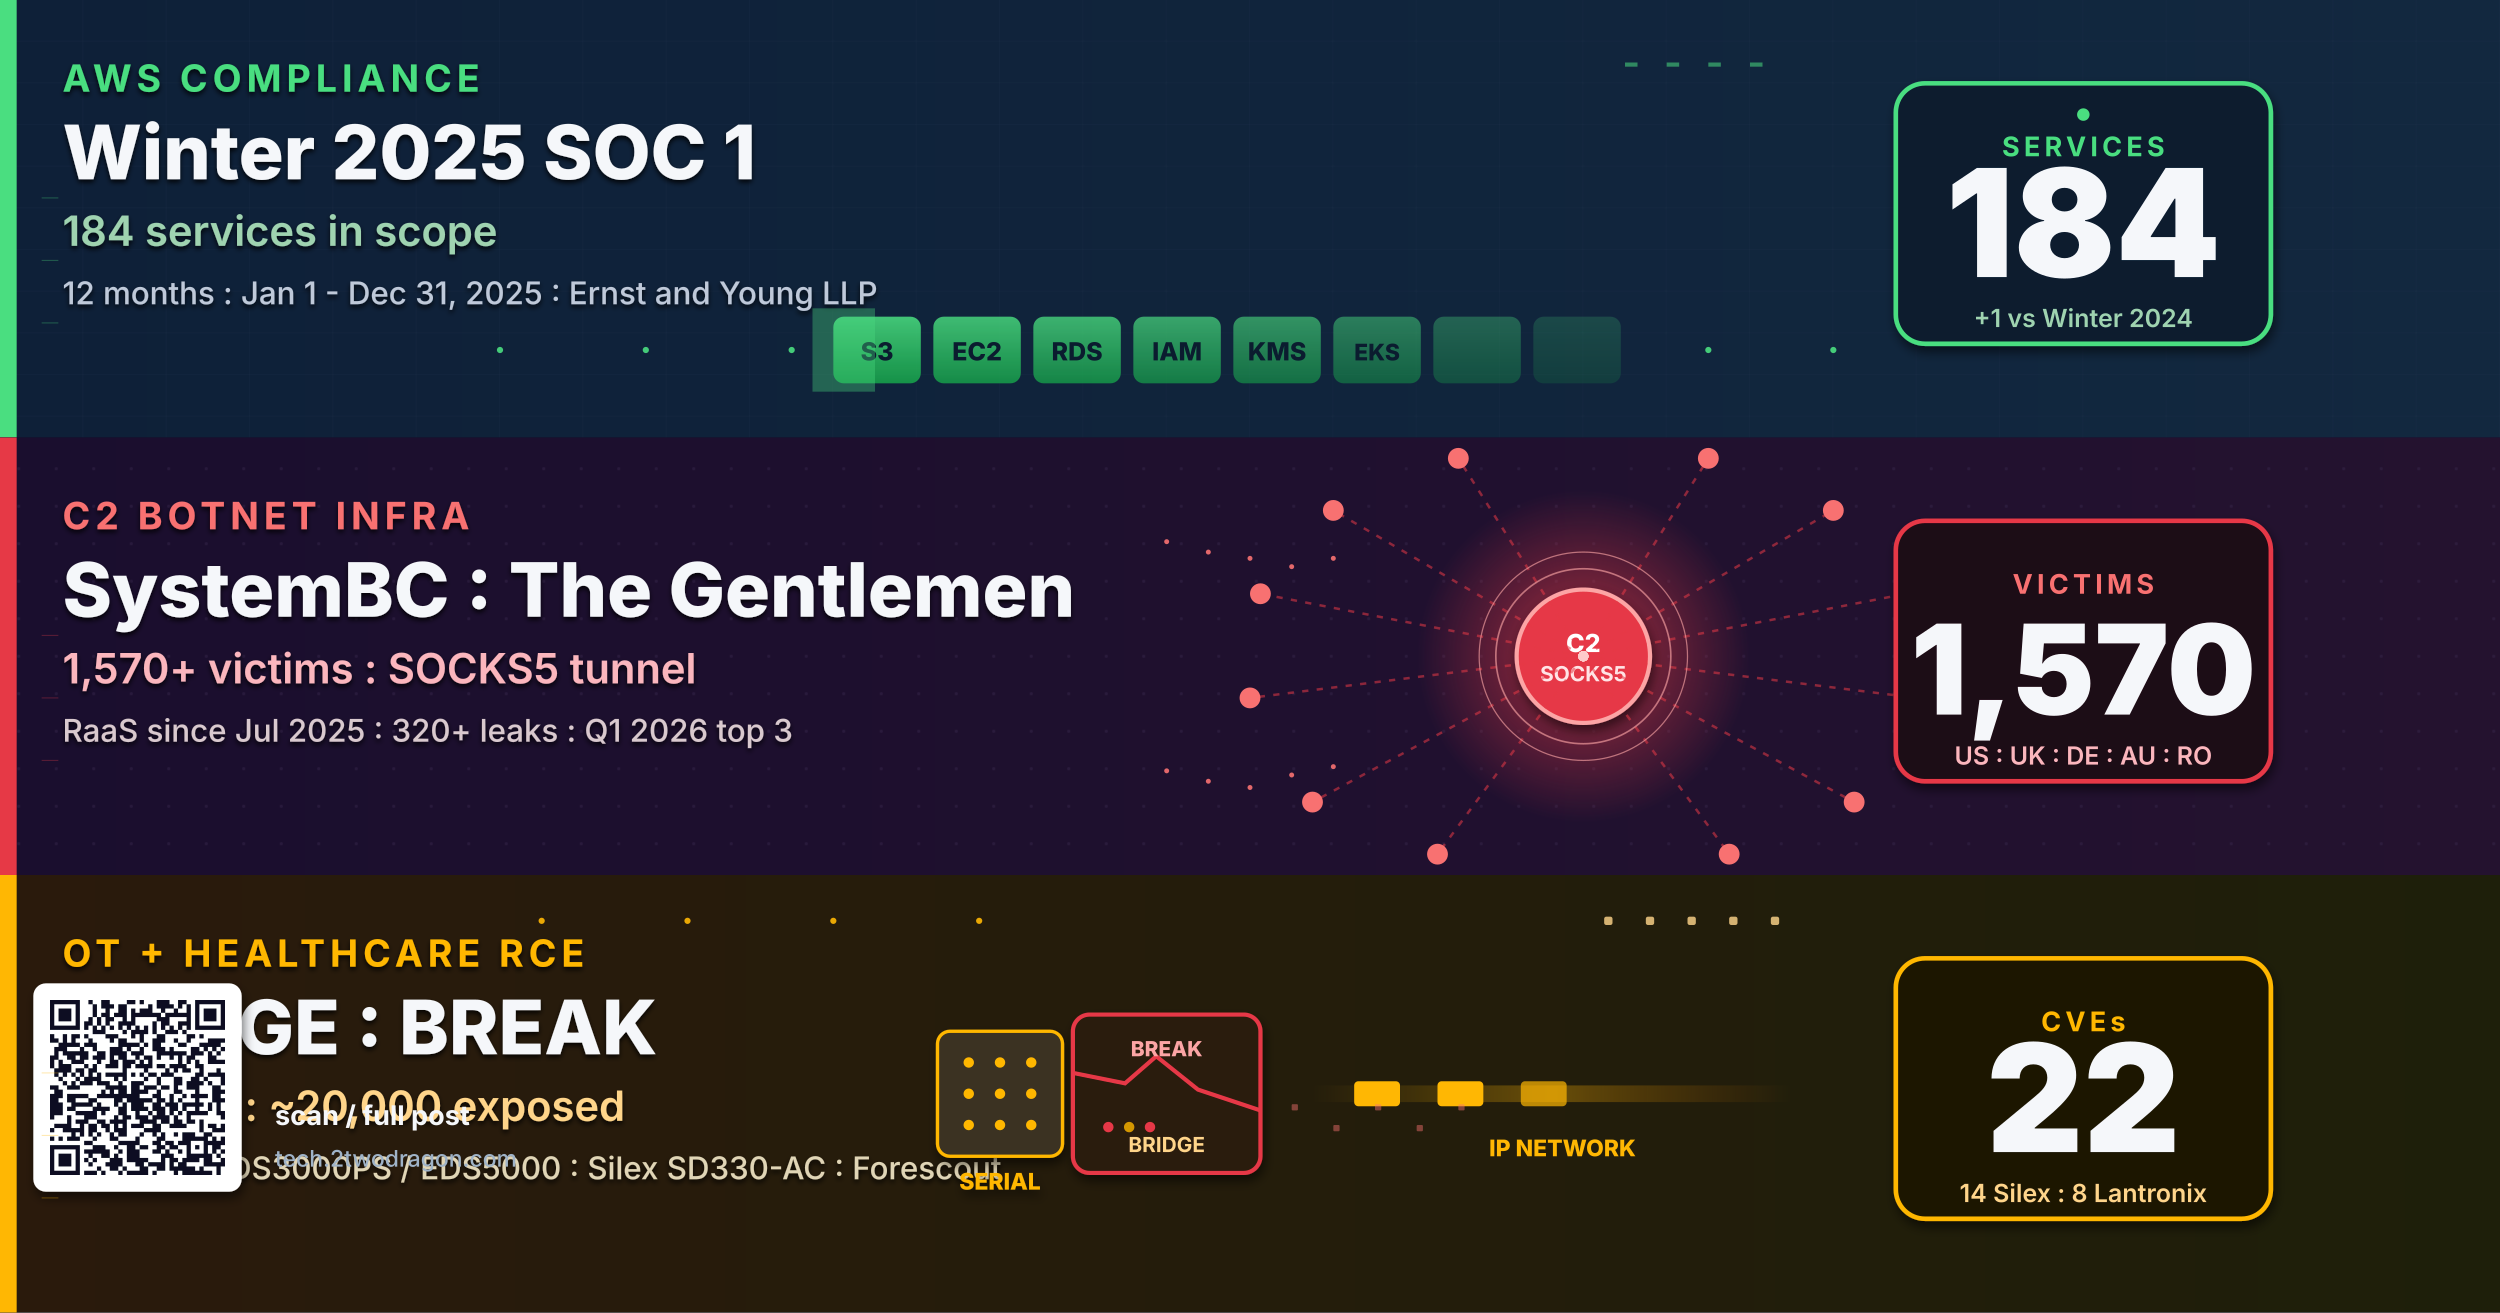
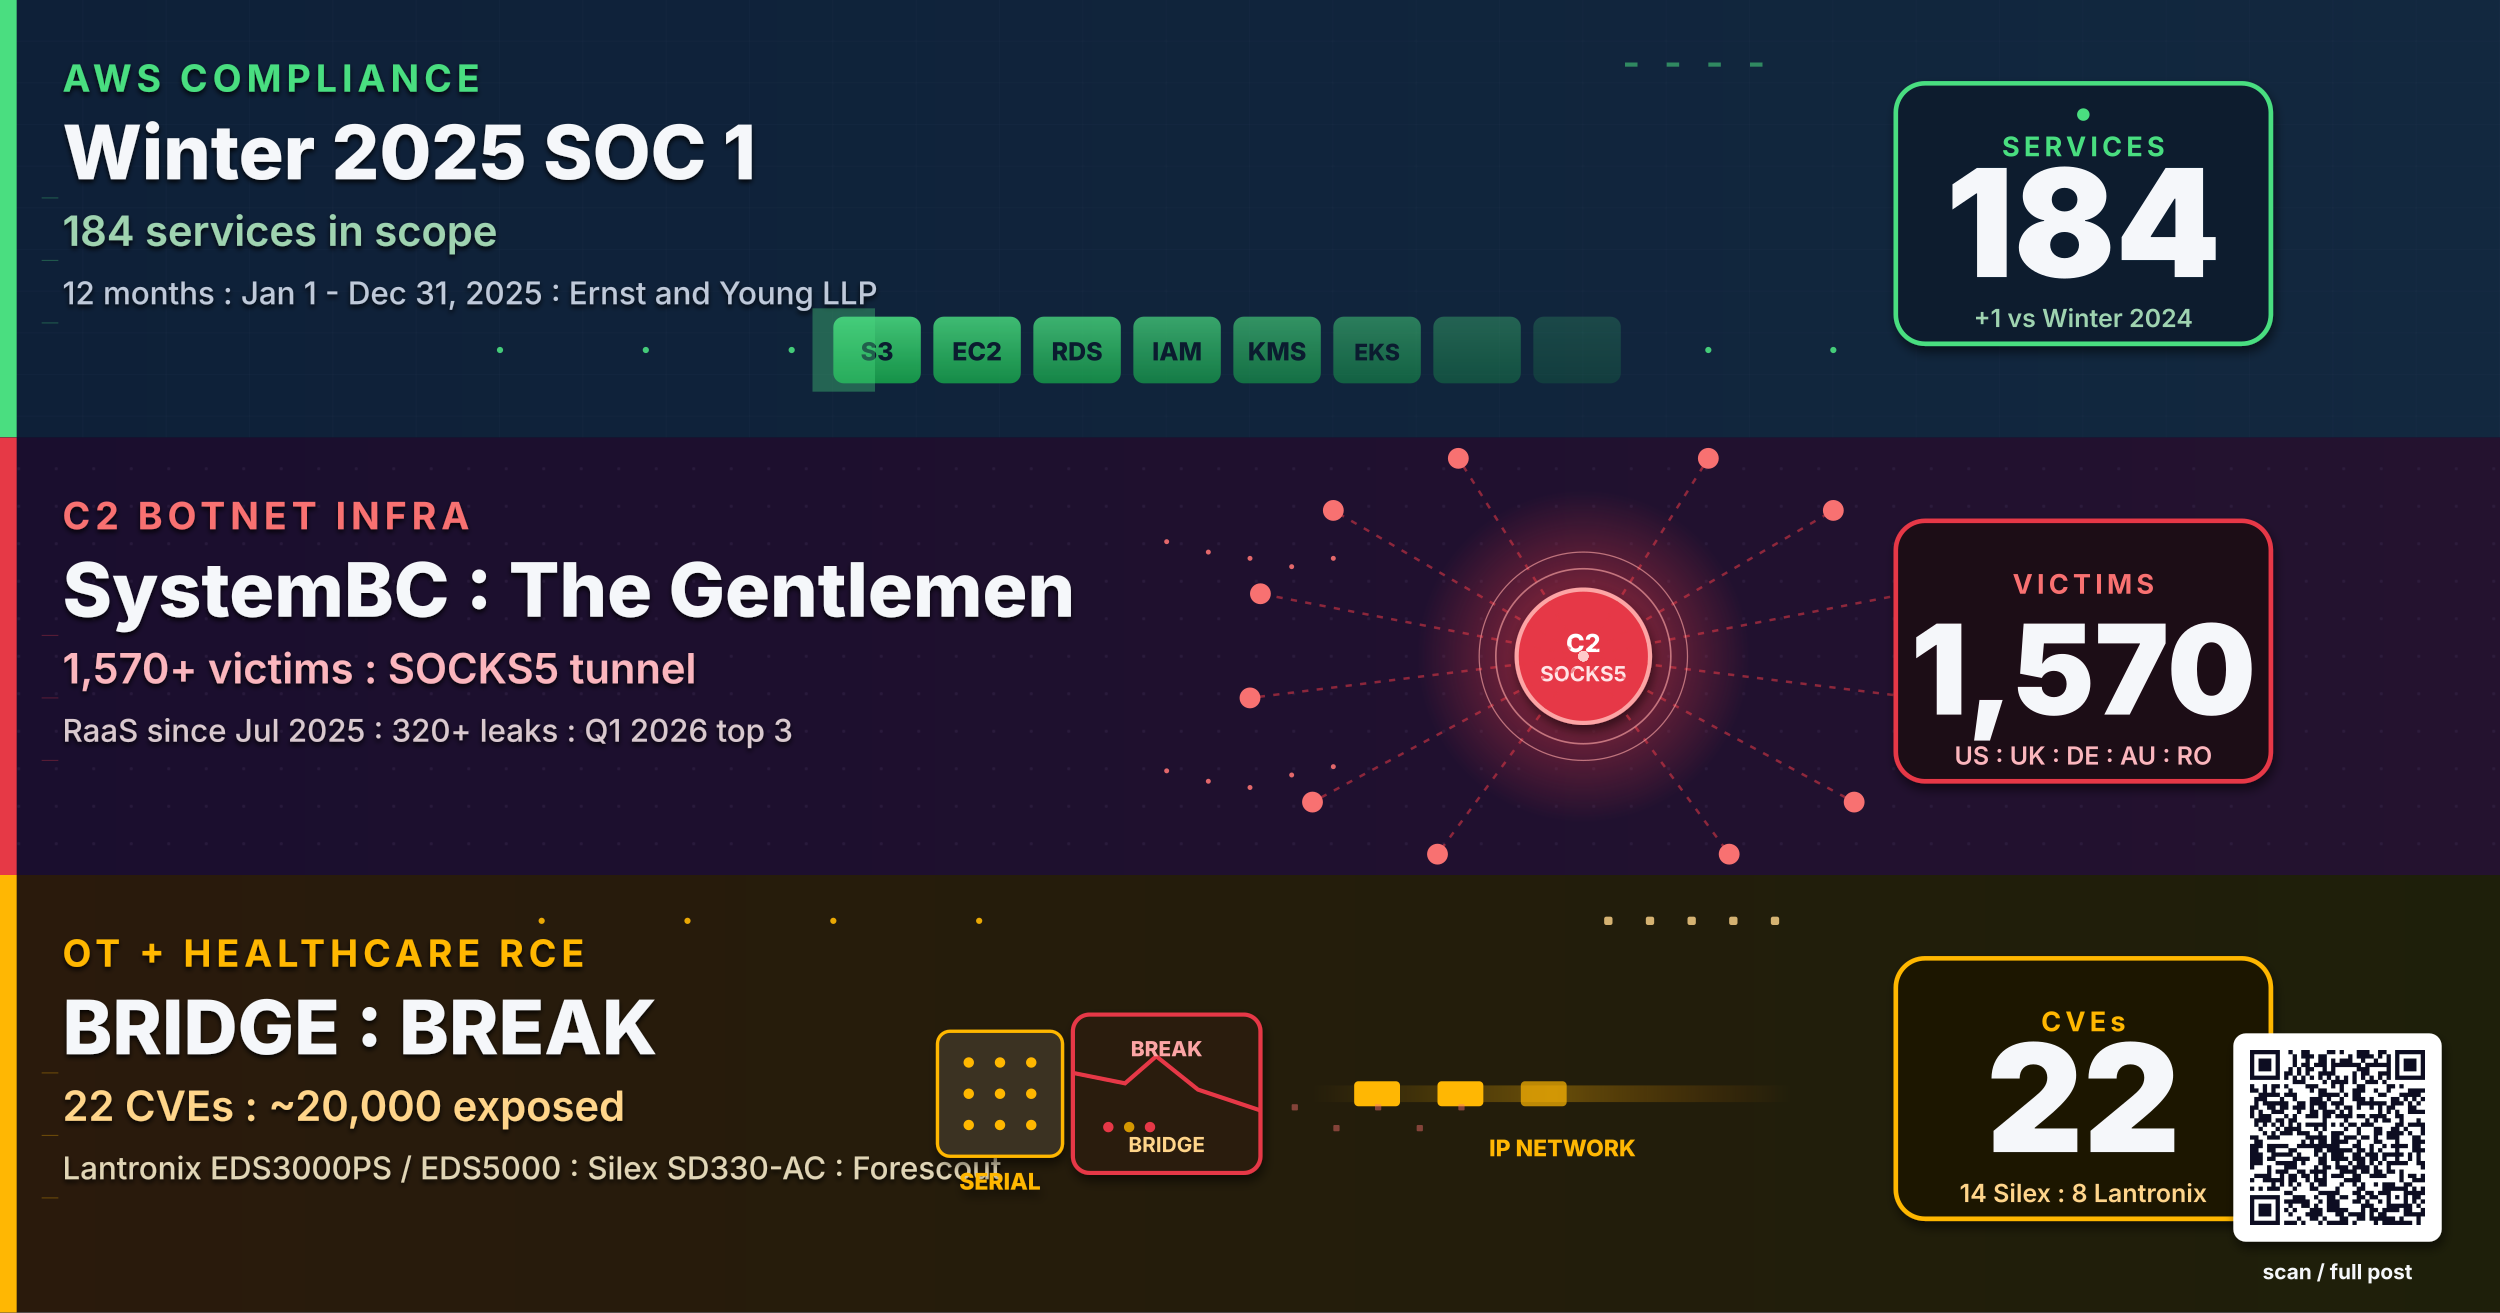
<svg xmlns="http://www.w3.org/2000/svg" viewBox="0 0 1200 630" width="1200" height="630" role="img" aria-label="Research-based weekly digest cover: AWS SOC 1 compliance ledger, SystemBC C2 botnet tunnel, BRIDGE BREAK serial to IP converter flaws">
  <defs>
    <linearGradient id="bgSpread" x1="0%" y1="0%" x2="100%" y2="100%">
      <stop offset="0%" stop-color="#0A1226" />
      <stop offset="50%" stop-color="#0C1430" />
      <stop offset="100%" stop-color="#131038" />
    </linearGradient>
    <linearGradient id="bandA" x1="0%" y1="0%" x2="100%" y2="0%">
      <stop offset="0%" stop-color="#0E2038" />
      <stop offset="100%" stop-color="#12283F" />
    </linearGradient>
    <linearGradient id="bandB" x1="0%" y1="0%" x2="100%" y2="0%">
      <stop offset="0%" stop-color="#1A0E2E" />
      <stop offset="100%" stop-color="#24122F" />
    </linearGradient>
    <linearGradient id="bandC" x1="0%" y1="0%" x2="100%" y2="0%">
      <stop offset="0%" stop-color="#2A1A0C" />
      <stop offset="100%" stop-color="#1E1F0A" />
    </linearGradient>
    <linearGradient id="badgeCert" x1="0%" y1="0%" x2="0%" y2="100%">
      <stop offset="0%" stop-color="#4ADE80" />
      <stop offset="100%" stop-color="#16A34A" />
    </linearGradient>
    <linearGradient id="ipStream" x1="0%" y1="0%" x2="100%" y2="0%">
      <stop offset="0%" stop-color="#FFB703" stop-opacity="0" />
      <stop offset="50%" stop-color="#FFB703" stop-opacity="0.9" />
      <stop offset="100%" stop-color="#FB8500" stop-opacity="0" />
    </linearGradient>
    <radialGradient id="c2Glow" cx="50%" cy="50%" r="50%">
      <stop offset="0%" stop-color="#E63946" stop-opacity="0.7" />
      <stop offset="100%" stop-color="#E63946" stop-opacity="0" />
    </radialGradient>
    <filter id="softShadow" x="-10%" y="-10%" width="130%" height="130%">
      <feGaussianBlur in="SourceAlpha" stdDeviation="2.5" />
      <feOffset dx="1" dy="3" />
      <feComponentTransfer>
        <feFuncA type="linear" slope="0.55" />
      </feComponentTransfer>
      <feMerge>
        <feMergeNode />
        <feMergeNode in="SourceGraphic" />
      </feMerge>
    </filter>
    <filter id="textShadow" x="-5%" y="-5%" width="110%" height="110%">
      <feGaussianBlur in="SourceAlpha" stdDeviation="1.2" />
      <feOffset dx="0" dy="1.5" />
      <feComponentTransfer>
        <feFuncA type="linear" slope="0.85" />
      </feComponentTransfer>
      <feMerge>
        <feMergeNode />
        <feMergeNode in="SourceGraphic" />
      </feMerge>
    </filter>
    <pattern id="ledgerGrid" x="0" y="0" width="40" height="20" patternUnits="userSpaceOnUse">
      <path d="M0 20 L40 20" stroke="#2A3A56" stroke-width="0.4" opacity="0.5" />
      <path d="M40 0 L40 20" stroke="#2A3A56" stroke-width="0.4" opacity="0.5" />
    </pattern>
    <pattern id="circuitDot" x="0" y="0" width="18" height="18" patternUnits="userSpaceOnUse">
      <circle cx="9" cy="9" r="0.8" fill="#3A2A4E" opacity="0.55" />
    </pattern>
  </defs>
  <rect width="1200" height="630" fill="url(#bgSpread)" />
  <g>
    <rect x="0" y="0" width="1200" height="210" fill="url(#bandA)" />
    <rect x="0" y="0" width="1200" height="210" fill="url(#ledgerGrid)" opacity="0.6" />
    <rect x="0" y="0" width="8" height="210" fill="#4ADE80" />
    <g filter="url(#textShadow)">
      <text x="30" y="44" font-family="Inter, Helvetica, Arial, sans-serif" font-size="18" font-weight="700" letter-spacing="2.4" fill="#4ADE80">AWS COMPLIANCE</text>
      <text x="30" y="86" font-family="Inter, Helvetica, Arial, sans-serif" font-size="36" font-weight="800" fill="#F5F7FA">Winter 2025 SOC 1</text>
      <text x="30" y="118" font-family="Inter, Helvetica, Arial, sans-serif" font-size="20" font-weight="600" fill="#9FD3B0">184 services in scope</text>
      <text x="30" y="146" font-family="Inter, Helvetica, Arial, sans-serif" font-size="15" font-weight="500" fill="#BFC9D9">12 months : Jan 1 - Dec 31, 2025 : Ernst and Young LLP</text>
    </g>
    <g transform="translate(990,105)" filter="url(#softShadow)">
      <rect x="-80" y="-65" width="180" height="125" rx="14" fill="#0A1B2E" stroke="#4ADE80" stroke-width="2.2" />
      <text x="10" y="-30" text-anchor="middle" font-family="Inter, Helvetica, Arial, sans-serif" font-size="13" font-weight="700" letter-spacing="2" fill="#4ADE80">SERVICES</text>
      <text x="10" y="28" text-anchor="middle" font-family="Inter, Helvetica, Arial, sans-serif" font-size="72" font-weight="900" fill="#F5F7FA">184</text>
      <text x="10" y="52" text-anchor="middle" font-family="Inter, Helvetica, Arial, sans-serif" font-size="12" font-weight="600" fill="#9FD3B0">+1 vs Winter 2024</text>
    </g>
    <g transform="translate(400,152)">
      <g opacity="0.95">
        <rect x="0" y="0" width="42" height="32" rx="5" fill="url(#badgeCert)" opacity="0.9" />
        <rect x="48" y="0" width="42" height="32" rx="5" fill="url(#badgeCert)" opacity="0.85" />
        <rect x="96" y="0" width="42" height="32" rx="5" fill="url(#badgeCert)" opacity="0.8" />
        <rect x="144" y="0" width="42" height="32" rx="5" fill="url(#badgeCert)" opacity="0.72" />
        <rect x="192" y="0" width="42" height="32" rx="5" fill="url(#badgeCert)" opacity="0.62" />
        <rect x="240" y="0" width="42" height="32" rx="5" fill="url(#badgeCert)" opacity="0.5" />
        <rect x="288" y="0" width="42" height="32" rx="5" fill="url(#badgeCert)" opacity="0.35" />
        <rect x="336" y="0" width="42" height="32" rx="5" fill="url(#badgeCert)" opacity="0.2" />
        <text x="21" y="21" text-anchor="middle" font-family="Inter, monospace" font-size="12" font-weight="800" fill="#0A1B2E">S3</text>
        <text x="69" y="21" text-anchor="middle" font-family="Inter, monospace" font-size="12" font-weight="800" fill="#0A1B2E">EC2</text>
        <text x="117" y="21" text-anchor="middle" font-family="Inter, monospace" font-size="12" font-weight="800" fill="#0A1B2E">RDS</text>
        <text x="165" y="21" text-anchor="middle" font-family="Inter, monospace" font-size="12" font-weight="800" fill="#0A1B2E">IAM</text>
        <text x="213" y="21" text-anchor="middle" font-family="Inter, monospace" font-size="12" font-weight="800" fill="#0A1B2E">KMS</text>
        <text x="261" y="21" text-anchor="middle" font-family="Inter, monospace" font-size="11" font-weight="800" fill="#0A1B2E">EKS</text>
      </g>
      <rect x="-10" y="-4" width="30" height="40" fill="#4ADE80" opacity="0.35">
        <animate attributeName="x" values="-10;400;-10" dur="6s" repeatCount="indefinite" />
      </rect>
    </g>
    <g transform="translate(990,105)">
      <circle cx="10" cy="-50" r="3" fill="#4ADE80">
        <animate attributeName="opacity" values="0.2;1;0.2" dur="1.8s" repeatCount="indefinite" />
      </circle>
    </g>
  </g>
  <g>
    <rect x="0" y="210" width="1200" height="210" fill="url(#bandB)" />
    <rect x="0" y="210" width="1200" height="210" fill="url(#circuitDot)" opacity="0.7" />
    <rect x="0" y="210" width="8" height="210" fill="#E63946" />
    <g filter="url(#textShadow)">
      <text x="30" y="254" font-family="Inter, Helvetica, Arial, sans-serif" font-size="18" font-weight="700" letter-spacing="2.4" fill="#F87171">C2 BOTNET INFRA</text>
      <text x="30" y="296" font-family="Inter, Helvetica, Arial, sans-serif" font-size="36" font-weight="800" fill="#F5F7FA">SystemBC : The Gentlemen</text>
      <text x="30" y="328" font-family="Inter, Helvetica, Arial, sans-serif" font-size="20" font-weight="600" fill="#FBB6BD">1,570+ victims : SOCKS5 tunnel</text>
      <text x="30" y="356" font-family="Inter, Helvetica, Arial, sans-serif" font-size="15" font-weight="500" fill="#D9C9CE">RaaS since Jul 2025 : 320+ leaks : Q1 2026 top 3</text>
    </g>
    <g transform="translate(760,315)">
      <circle cx="0" cy="0" r="80" fill="url(#c2Glow)">
        <animate attributeName="r" values="60;90;60" dur="3.2s" repeatCount="indefinite" />
        <animate attributeName="opacity" values="0.5;1;0.5" dur="3.2s" repeatCount="indefinite" />
      </circle>
      <circle cx="0" cy="0" r="32" fill="#E63946" stroke="#FCA5A5" stroke-width="2" filter="url(#softShadow)" />
      <text x="0" y="-2" text-anchor="middle" font-family="Inter, monospace" font-size="12" font-weight="800" fill="#FFF">C2</text>
      <text x="0" y="12" text-anchor="middle" font-family="Inter, monospace" font-size="10" font-weight="700" fill="#FFE4E6">SOCKS5</text>
      <g stroke="#E63946" stroke-width="1.2" stroke-opacity="0.55" stroke-dasharray="3 4" fill="none">
        <line x1="0" y1="0" x2="120" y2="-70" />
        <line x1="0" y1="0" x2="155" y2="-30" />
        <line x1="0" y1="0" x2="160" y2="20" />
        <line x1="0" y1="0" x2="130" y2="70" />
        <line x1="0" y1="0" x2="70" y2="95" />
        <line x1="0" y1="0" x2="-70" y2="95" />
        <line x1="0" y1="0" x2="-130" y2="70" />
        <line x1="0" y1="0" x2="-160" y2="20" />
        <line x1="0" y1="0" x2="-155" y2="-30" />
        <line x1="0" y1="0" x2="-120" y2="-70" />
        <line x1="0" y1="0" x2="-60" y2="-95" />
        <line x1="0" y1="0" x2="60" y2="-95" />
      </g>
      <g>
        <circle cx="120" cy="-70" r="5" fill="#F87171">
          <animate attributeName="opacity" values="0.3;1;0.3" dur="2.1s" repeatCount="indefinite" />
        </circle>
        <circle cx="155" cy="-30" r="5" fill="#F87171">
          <animate attributeName="opacity" values="0.3;1;0.3" dur="1.9s" repeatCount="indefinite" />
        </circle>
        <circle cx="160" cy="20" r="5" fill="#F87171">
          <animate attributeName="opacity" values="0.3;1;0.3" dur="2.4s" repeatCount="indefinite" />
        </circle>
        <circle cx="130" cy="70" r="5" fill="#F87171">
          <animate attributeName="opacity" values="0.3;1;0.3" dur="2.2s" repeatCount="indefinite" />
        </circle>
        <circle cx="70" cy="95" r="5" fill="#F87171">
          <animate attributeName="opacity" values="0.3;1;0.3" dur="2.0s" repeatCount="indefinite" />
        </circle>
        <circle cx="-70" cy="95" r="5" fill="#F87171">
          <animate attributeName="opacity" values="0.3;1;0.3" dur="2.3s" repeatCount="indefinite" />
        </circle>
        <circle cx="-130" cy="70" r="5" fill="#F87171">
          <animate attributeName="opacity" values="0.3;1;0.3" dur="2.5s" repeatCount="indefinite" />
        </circle>
        <circle cx="-160" cy="20" r="5" fill="#F87171">
          <animate attributeName="opacity" values="0.3;1;0.3" dur="1.7s" repeatCount="indefinite" />
        </circle>
        <circle cx="-155" cy="-30" r="5" fill="#F87171">
          <animate attributeName="opacity" values="0.3;1;0.3" dur="2.6s" repeatCount="indefinite" />
        </circle>
        <circle cx="-120" cy="-70" r="5" fill="#F87171">
          <animate attributeName="opacity" values="0.3;1;0.3" dur="1.8s" repeatCount="indefinite" />
        </circle>
        <circle cx="-60" cy="-95" r="5" fill="#F87171">
          <animate attributeName="opacity" values="0.3;1;0.3" dur="2.1s" repeatCount="indefinite" />
        </circle>
        <circle cx="60" cy="-95" r="5" fill="#F87171">
          <animate attributeName="opacity" values="0.3;1;0.3" dur="2.7s" repeatCount="indefinite" />
        </circle>
      </g>
      <g fill="#FECACA">
        <circle r="2.4">
          <animateMotion path="M0 0 L120 -70" dur="1.8s" repeatCount="indefinite" />
        </circle>
        <circle r="2.4">
          <animateMotion path="M0 0 L155 -30" dur="2.0s" repeatCount="indefinite" />
        </circle>
        <circle r="2.4">
          <animateMotion path="M0 0 L160 20" dur="2.2s" repeatCount="indefinite" />
        </circle>
        <circle r="2.4">
          <animateMotion path="M0 0 L130 70" dur="1.9s" repeatCount="indefinite" />
        </circle>
        <circle r="2.4">
          <animateMotion path="M0 0 L70 95" dur="2.1s" repeatCount="indefinite" />
        </circle>
        <circle r="2.4">
          <animateMotion path="M0 0 L-70 95" dur="2.3s" repeatCount="indefinite" />
        </circle>
        <circle r="2.4">
          <animateMotion path="M0 0 L-130 70" dur="1.7s" repeatCount="indefinite" />
        </circle>
        <circle r="2.4">
          <animateMotion path="M0 0 L-160 20" dur="2.4s" repeatCount="indefinite" />
        </circle>
        <circle r="2.4">
          <animateMotion path="M0 0 L-155 -30" dur="2.0s" repeatCount="indefinite" />
        </circle>
        <circle r="2.4">
          <animateMotion path="M0 0 L-120 -70" dur="1.8s" repeatCount="indefinite" />
        </circle>
        <circle r="2.4">
          <animateMotion path="M0 0 L-60 -95" dur="2.1s" repeatCount="indefinite" />
        </circle>
        <circle r="2.4">
          <animateMotion path="M0 0 L60 -95" dur="2.2s" repeatCount="indefinite" />
        </circle>
      </g>
    </g>
    <g transform="translate(990,315)" filter="url(#softShadow)">
      <rect x="-80" y="-65" width="180" height="125" rx="14" fill="#1E0A14" stroke="#E63946" stroke-width="2.2" />
      <text x="10" y="-30" text-anchor="middle" font-family="Inter, Helvetica, Arial, sans-serif" font-size="13" font-weight="700" letter-spacing="2" fill="#F87171">VICTIMS</text>
      <text x="10" y="28" text-anchor="middle" font-family="Inter, Helvetica, Arial, sans-serif" font-size="60" font-weight="900" fill="#F5F7FA">1,570</text>
      <text x="10" y="52" text-anchor="middle" font-family="Inter, Helvetica, Arial, sans-serif" font-size="12" font-weight="600" fill="#FBB6BD">US : UK : DE : AU : RO</text>
    </g>
  </g>
  <g>
    <rect x="0" y="420" width="1200" height="210" fill="url(#bandC)" />
    <rect x="0" y="420" width="8" height="210" fill="#FFB703" />
    <g filter="url(#textShadow)">
      <text x="30" y="464" font-family="Inter, Helvetica, Arial, sans-serif" font-size="18" font-weight="700" letter-spacing="2.4" fill="#FFB703">OT + HEALTHCARE RCE</text>
      <text x="30" y="506" font-family="Inter, Helvetica, Arial, sans-serif" font-size="36" font-weight="800" fill="#F5F7FA">BRIDGE : BREAK</text>
      <text x="30" y="538" font-family="Inter, Helvetica, Arial, sans-serif" font-size="20" font-weight="600" fill="#FFD58A">22 CVEs : ~20,000 exposed</text>
      <text x="30" y="566" font-family="Inter, Helvetica, Arial, sans-serif" font-size="15" font-weight="500" fill="#E0D5B6">Lantronix EDS3000PS / EDS5000 : Silex SD330-AC : Forescout</text>
    </g>
    <g transform="translate(520,525)">
      <g filter="url(#softShadow)">
        <rect x="-70" y="-30" width="60" height="60" rx="6" fill="#3A3220" stroke="#FFB703" stroke-width="1.6" />
        <g fill="#FFB703">
          <circle cx="-55" cy="-15" r="2.5" />
          <circle cx="-40" cy="-15" r="2.5" />
          <circle cx="-25" cy="-15" r="2.5" />
          <circle cx="-55" cy="0" r="2.5" />
          <circle cx="-40" cy="0" r="2.5" />
          <circle cx="-25" cy="0" r="2.5" />
          <circle cx="-55" cy="15" r="2.5" />
          <circle cx="-40" cy="15" r="2.5" />
          <circle cx="-25" cy="15" r="2.5" />
        </g>
        <text x="-40" y="46" text-anchor="middle" font-family="Inter, monospace" font-size="11" font-weight="800" fill="#FFB703">SERIAL</text>
      </g>
      <g filter="url(#softShadow)">
        <rect x="-5" y="-38" width="90" height="76" rx="8" fill="#2A1A0C" stroke="#E63946" stroke-width="2" />
        <path d="M-5 -10 L20 -5 L35 -18 L55 -2 L85 8" stroke="#E63946" stroke-width="2" fill="none">
          <animate attributeName="stroke-dasharray" values="0 200;200 0" dur="3.5s" repeatCount="indefinite" />
        </path>
        <text x="40" y="-18" text-anchor="middle" font-family="Inter, monospace" font-size="10" font-weight="800" fill="#FCA5A5">BREAK</text>
        <text x="40" y="28" text-anchor="middle" font-family="Inter, monospace" font-size="10" font-weight="700" fill="#FFD58A">BRIDGE</text>
        <circle cx="12" cy="16" r="2.5" fill="#E63946">
          <animate attributeName="opacity" values="0.3;1;0.3" dur="1.2s" repeatCount="indefinite" />
        </circle>
        <circle cx="22" cy="16" r="2.5" fill="#FFB703" opacity="0.8" />
        <circle cx="32" cy="16" r="2.5" fill="#E63946">
          <animate attributeName="opacity" values="0.3;1;0.3" dur="1.6s" repeatCount="indefinite" />
        </circle>
      </g>
      <g transform="translate(120,0)">
        <rect x="-10" y="-4" width="230" height="8" fill="url(#ipStream)" opacity="0.35" />
        <g fill="#FFB703">
          <rect x="10" y="-6" width="22" height="12" rx="2">
            <animate attributeName="x" values="0;220;0" dur="2.8s" repeatCount="indefinite" />
          </rect>
          <rect x="50" y="-6" width="22" height="12" rx="2">
            <animate attributeName="x" values="40;220;40" dur="3.2s" repeatCount="indefinite" />
          </rect>
          <rect x="90" y="-6" width="22" height="12" rx="2" opacity="0.7">
            <animate attributeName="x" values="80;220;80" dur="2.5s" repeatCount="indefinite" />
          </rect>
        </g>
        <text x="110" y="30" text-anchor="middle" font-family="Inter, monospace" font-size="11" font-weight="800" fill="#FFB703">IP NETWORK</text>
      </g>
    </g>
    <g transform="translate(990,525)" filter="url(#softShadow)">
      <rect x="-80" y="-65" width="180" height="125" rx="14" fill="#1E1805" stroke="#FFB703" stroke-width="2.2" />
      <text x="10" y="-30" text-anchor="middle" font-family="Inter, Helvetica, Arial, sans-serif" font-size="13" font-weight="700" letter-spacing="2" fill="#FFB703">CVEs</text>
      <text x="10" y="28" text-anchor="middle" font-family="Inter, Helvetica, Arial, sans-serif" font-size="72" font-weight="900" fill="#F5F7FA">22</text>
      <text x="10" y="52" text-anchor="middle" font-family="Inter, Helvetica, Arial, sans-serif" font-size="12" font-weight="600" fill="#FFD58A">14 Silex : 8 Lantronix</text>
    </g>
  </g>
-   <g transform="translate(24,480)" filter="url(#softShadow)">
+   <g transform="translate(1080,504)" filter="url(#softShadow)">
    <rect x="-8" y="-8" width="100" height="100" rx="6" fill="#FFFFFF" />
    <g transform="scale(2.0488)" fill="#0A1020">
      <path d="M0 0h7v1h-7zM9 0h1v1h-1zM12 0h2v1h-2zM18 0h2v1h-2zM21 0h1v1h-1zM25 0h3v1h-3zM30 0h2v1h-2zM34 0h7v1h-7zM0 1h1v1h-1zM6 1h1v1h-1zM10 1h1v1h-1zM12 1h3v1h-3zM16 1h2v1h-2zM23 1h1v1h-1zM25 1h4v1h-4zM30 1h1v1h-1zM32 1h1v1h-1zM34 1h1v1h-1zM40 1h1v1h-1zM0 2h1v1h-1zM2 2h3v1h-3zM6 2h1v1h-1zM10 2h1v1h-1zM13 2h1v1h-1zM16 2h2v1h-2zM19 2h1v1h-1zM21 2h3v1h-3zM26 2h1v1h-1zM29 2h1v1h-1zM32 2h1v1h-1zM34 2h1v1h-1zM36 2h3v1h-3zM40 2h1v1h-1zM0 3h1v1h-1zM2 3h3v1h-3zM6 3h1v1h-1zM10 3h1v1h-1zM12 3h2v1h-2zM15 3h3v1h-3zM19 3h7v1h-7zM27 3h6v1h-6zM34 3h1v1h-1zM36 3h3v1h-3zM40 3h1v1h-1zM0 4h1v1h-1zM2 4h3v1h-3zM6 4h1v1h-1zM9 4h1v1h-1zM11 4h1v1h-1zM13 4h2v1h-2zM17 4h1v1h-1zM19 4h1v1h-1zM25 4h3v1h-3zM32 4h1v1h-1zM34 4h1v1h-1zM36 4h3v1h-3zM40 4h1v1h-1zM0 5h1v1h-1zM6 5h1v1h-1zM8 5h2v1h-2zM11 5h1v1h-1zM13 5h1v1h-1zM16 5h4v1h-4zM24 5h1v1h-1zM26 5h2v1h-2zM30 5h3v1h-3zM34 5h1v1h-1zM40 5h1v1h-1zM0 6h7v1h-7zM8 6h1v1h-1zM10 6h1v1h-1zM12 6h1v1h-1zM14 6h1v1h-1zM16 6h1v1h-1zM18 6h1v1h-1zM20 6h1v1h-1zM22 6h1v1h-1zM24 6h1v1h-1zM26 6h1v1h-1zM28 6h1v1h-1zM30 6h1v1h-1zM32 6h1v1h-1zM34 6h7v1h-7zM10 7h3v1h-3zM17 7h1v1h-1zM19 7h4v1h-4zM24 7h1v1h-1zM27 7h3v1h-3zM31 7h1v1h-1zM0 8h1v1h-1zM3 8h1v1h-1zM5 8h2v1h-2zM8 8h1v1h-1zM13 8h3v1h-3zM19 8h1v1h-1zM21 8h1v1h-1zM25 8h2v1h-2zM32 8h2v1h-2zM35 8h1v1h-1zM0 9h2v1h-2zM3 9h1v1h-1zM5 9h1v1h-1zM9 9h1v1h-1zM14 9h1v1h-1zM16 9h2v1h-2zM21 9h1v1h-1zM24 9h3v1h-3zM29 9h1v1h-1zM32 9h1v1h-1zM37 9h4v1h-4zM2 10h5v1h-5zM8 10h3v1h-3zM16 10h5v1h-5zM22 10h1v1h-1zM24 10h2v1h-2zM30 10h2v1h-2zM35 10h5v1h-5zM1 11h3v1h-3zM7 11h1v1h-1zM10 11h1v1h-1zM14 11h3v1h-3zM18 11h1v1h-1zM21 11h1v1h-1zM24 11h3v1h-3zM28 11h1v1h-1zM33 11h2v1h-2zM36 11h1v1h-1zM38 11h1v1h-1zM40 11h1v1h-1zM1 12h1v1h-1zM3 12h6v1h-6zM11 12h2v1h-2zM14 12h4v1h-4zM19 12h3v1h-3zM25 12h7v1h-7zM33 12h3v1h-3zM37 12h1v1h-1zM39 12h1v1h-1zM0 13h2v1h-2zM4 13h2v1h-2zM7 13h2v1h-2zM10 13h3v1h-3zM14 13h1v1h-1zM16 13h2v1h-2zM20 13h1v1h-1zM22 13h2v1h-2zM25 13h1v1h-1zM28 13h1v1h-1zM30 13h1v1h-1zM32 13h2v1h-2zM37 13h2v1h-2zM0 14h1v1h-1zM2 14h1v1h-1zM5 14h3v1h-3zM11 14h1v1h-1zM14 14h2v1h-2zM17 14h3v1h-3zM21 14h1v1h-1zM23 14h1v1h-1zM30 14h1v1h-1zM32 14h1v1h-1zM34 14h1v1h-1zM37 14h4v1h-4zM0 15h1v1h-1zM2 15h3v1h-3zM8 15h1v1h-1zM10 15h1v1h-1zM13 15h3v1h-3zM17 15h2v1h-2zM20 15h4v1h-4zM25 15h2v1h-2zM28 15h4v1h-4zM34 15h2v1h-2zM1 16h4v1h-4zM6 16h2v1h-2zM9 16h2v1h-2zM17 16h1v1h-1zM22 16h1v1h-1zM27 16h1v1h-1zM29 16h1v1h-1zM31 16h2v1h-2zM35 16h1v1h-1zM39 16h1v1h-1zM1 17h1v1h-1zM3 17h1v1h-1zM5 17h1v1h-1zM7 17h1v1h-1zM9 17h1v1h-1zM11 17h1v1h-1zM13 17h5v1h-5zM19 17h1v1h-1zM21 17h1v1h-1zM23 17h2v1h-2zM26 17h3v1h-3zM34 17h2v1h-2zM37 17h4v1h-4zM2 18h1v1h-1zM6 18h1v1h-1zM8 18h4v1h-4zM15 18h1v1h-1zM17 18h1v1h-1zM22 18h1v1h-1zM25 18h1v1h-1zM29 18h2v1h-2zM33 18h2v1h-2zM36 18h1v1h-1zM40 18h1v1h-1zM3 19h1v1h-1zM5 19h1v1h-1zM7 19h3v1h-3zM11 19h3v1h-3zM16 19h1v1h-1zM19 19h3v1h-3zM25 19h1v1h-1zM29 19h2v1h-2zM32 19h4v1h-4zM37 19h1v1h-1zM40 19h1v1h-1zM0 20h2v1h-2zM4 20h3v1h-3zM13 20h5v1h-5zM19 20h2v1h-2zM22 20h3v1h-3zM26 20h2v1h-2zM29 20h1v1h-1zM32 20h3v1h-3zM38 20h2v1h-2zM1 21h2v1h-2zM12 21h1v1h-1zM14 21h1v1h-1zM16 21h2v1h-2zM19 21h4v1h-4zM25 21h1v1h-1zM29 21h2v1h-2zM34 21h1v1h-1zM38 21h3v1h-3zM0 22h3v1h-3zM4 22h5v1h-5zM11 22h10v1h-10zM24 22h2v1h-2zM28 22h1v1h-1zM31 22h1v1h-1zM33 22h4v1h-4zM38 22h2v1h-2zM0 23h2v1h-2zM4 23h2v1h-2zM9 23h2v1h-2zM15 23h2v1h-2zM18 23h6v1h-6zM25 23h2v1h-2zM28 23h1v1h-1zM30 23h1v1h-1zM34 23h1v1h-1zM38 23h3v1h-3zM0 24h3v1h-3zM5 24h5v1h-5zM11 24h1v1h-1zM15 24h1v1h-1zM17 24h1v1h-1zM19 24h3v1h-3zM24 24h2v1h-2zM27 24h3v1h-3zM31 24h5v1h-5zM37 24h1v1h-1zM39 24h1v1h-1zM0 25h3v1h-3zM4 25h2v1h-2zM10 25h4v1h-4zM16 25h2v1h-2zM19 25h4v1h-4zM24 25h3v1h-3zM28 25h2v1h-2zM31 25h1v1h-1zM34 25h1v1h-1zM37 25h1v1h-1zM39 25h1v1h-1zM0 26h3v1h-3zM6 26h5v1h-5zM12 26h1v1h-1zM16 26h2v1h-2zM20 26h1v1h-1zM23 26h1v1h-1zM25 26h2v1h-2zM28 26h1v1h-1zM30 26h1v1h-1zM32 26h5v1h-5zM39 26h2v1h-2zM0 27h1v1h-1zM4 27h1v1h-1zM8 27h3v1h-3zM15 27h1v1h-1zM17 27h2v1h-2zM20 27h3v1h-3zM24 27h4v1h-4zM29 27h1v1h-1zM32 27h1v1h-1zM40 27h1v1h-1zM4 28h1v1h-1zM6 28h3v1h-3zM11 28h2v1h-2zM14 28h4v1h-4zM21 28h4v1h-4zM26 28h2v1h-2zM29 28h2v1h-2zM32 28h2v1h-2zM35 28h1v1h-1zM1 29h4v1h-4zM7 29h1v1h-1zM9 29h2v1h-2zM12 29h2v1h-2zM15 29h1v1h-1zM17 29h1v1h-1zM19 29h3v1h-3zM24 29h2v1h-2zM28 29h4v1h-4zM35 29h1v1h-1zM37 29h2v1h-2zM40 29h1v1h-1zM0 30h1v1h-1zM3 30h5v1h-5zM9 30h2v1h-2zM13 30h1v1h-1zM15 30h3v1h-3zM22 30h4v1h-4zM35 30h1v1h-1zM38 30h3v1h-3zM5 31h1v1h-1zM7 31h1v1h-1zM9 31h1v1h-1zM11 31h1v1h-1zM14 31h1v1h-1zM16 31h2v1h-2zM21 31h1v1h-1zM24 31h1v1h-1zM26 31h1v1h-1zM29 31h1v1h-1zM31 31h3v1h-3zM36 31h2v1h-2zM0 32h1v1h-1zM2 32h1v1h-1zM4 32h3v1h-3zM10 32h1v1h-1zM14 32h2v1h-2zM20 32h1v1h-1zM25 32h2v1h-2zM31 32h6v1h-6zM38 32h1v1h-1zM40 32h1v1h-1zM8 33h2v1h-2zM16 33h5v1h-5zM24 33h2v1h-2zM27 33h2v1h-2zM30 33h3v1h-3zM36 33h5v1h-5zM0 34h7v1h-7zM10 34h3v1h-3zM15 34h1v1h-1zM18 34h2v1h-2zM21 34h2v1h-2zM25 34h2v1h-2zM28 34h2v1h-2zM32 34h1v1h-1zM34 34h1v1h-1zM36 34h1v1h-1zM38 34h2v1h-2zM0 35h1v1h-1zM6 35h1v1h-1zM8 35h6v1h-6zM16 35h1v1h-1zM18 35h3v1h-3zM24 35h2v1h-2zM27 35h1v1h-1zM30 35h1v1h-1zM32 35h1v1h-1zM36 35h1v1h-1zM38 35h1v1h-1zM40 35h1v1h-1zM0 36h1v1h-1zM2 36h3v1h-3zM6 36h1v1h-1zM9 36h1v1h-1zM12 36h2v1h-2zM15 36h1v1h-1zM18 36h3v1h-3zM26 36h3v1h-3zM32 36h6v1h-6zM39 36h1v1h-1zM0 37h1v1h-1zM2 37h3v1h-3zM6 37h1v1h-1zM8 37h1v1h-1zM10 37h1v1h-1zM14 37h3v1h-3zM18 37h5v1h-5zM26 37h1v1h-1zM28 37h2v1h-2zM31 37h4v1h-4zM36 37h2v1h-2zM40 37h1v1h-1zM0 38h1v1h-1zM2 38h3v1h-3zM6 38h1v1h-1zM9 38h1v1h-1zM13 38h4v1h-4zM20 38h2v1h-2zM23 38h4v1h-4zM28 38h1v1h-1zM30 38h2v1h-2zM36 38h5v1h-5zM0 39h1v1h-1zM6 39h1v1h-1zM11 39h1v1h-1zM14 39h2v1h-2zM17 39h1v1h-1zM21 39h2v1h-2zM25 39h2v1h-2zM28 39h6v1h-6zM35 39h1v1h-1zM39 39h1v1h-1zM0 40h7v1h-7zM8 40h3v1h-3zM12 40h1v1h-1zM16 40h1v1h-1zM18 40h5v1h-5zM24 40h1v1h-1zM29 40h1v1h-1zM31 40h7v1h-7zM39 40h1v1h-1z" />
    </g>
  </g>
-   <text x="132" y="540" font-family="Inter, Helvetica, Arial, sans-serif" font-size="13" font-weight="700" fill="#F5F7FA">scan / full post</text>
-   <text x="132" y="560" font-family="Inter, Helvetica, Arial, sans-serif" font-size="11" font-weight="500" fill="#9FB3C8">tech.2twodragon.com</text>
+   <text x="1122" y="614" font-family="Inter, Helvetica, Arial, sans-serif" font-size="10" font-weight="700" fill="#F5F7FA" text-anchor="middle">scan / full post</text>
  <g opacity="0.9">
    <g fill="#4ADE80">
      <circle cx="240" cy="168" r="1.5">
        <animate attributeName="opacity" values="0;1;0" dur="1.8s" repeatCount="indefinite" />
      </circle>
      <circle cx="310" cy="168" r="1.5">
        <animate attributeName="opacity" values="0;1;0" dur="1.6s" begin="0.2s" repeatCount="indefinite" />
      </circle>
      <circle cx="380" cy="168" r="1.5">
        <animate attributeName="opacity" values="0;1;0" dur="2.0s" begin="0.4s" repeatCount="indefinite" />
      </circle>
      <circle cx="820" cy="168" r="1.5">
        <animate attributeName="opacity" values="0;1;0" dur="1.9s" repeatCount="indefinite" />
      </circle>
      <circle cx="880" cy="168" r="1.5">
        <animate attributeName="opacity" values="0;1;0" dur="2.1s" begin="0.3s" repeatCount="indefinite" />
      </circle>
    </g>
    <g fill="#4ADE80" opacity="0.6">
      <rect x="780" y="30" width="6" height="2">
        <animate attributeName="opacity" values="0.2;1;0.2" dur="1.4s" repeatCount="indefinite" />
      </rect>
      <rect x="800" y="30" width="6" height="2">
        <animate attributeName="opacity" values="0.2;1;0.2" dur="1.2s" begin="0.3s" repeatCount="indefinite" />
      </rect>
      <rect x="820" y="30" width="6" height="2">
        <animate attributeName="opacity" values="0.2;1;0.2" dur="1.6s" begin="0.6s" repeatCount="indefinite" />
      </rect>
      <rect x="840" y="30" width="6" height="2">
        <animate attributeName="opacity" values="0.2;1;0.2" dur="1.3s" begin="0.9s" repeatCount="indefinite" />
      </rect>
    </g>
    <g fill="#F87171">
      <circle cx="560" cy="260" r="1.2">
        <animate attributeName="opacity" values="0;1;0" dur="1.8s" repeatCount="indefinite" />
      </circle>
      <circle cx="580" cy="265" r="1.2">
        <animate attributeName="opacity" values="0;1;0" dur="1.6s" begin="0.2s" repeatCount="indefinite" />
      </circle>
      <circle cx="600" cy="268" r="1.2">
        <animate attributeName="opacity" values="0;1;0" dur="2.0s" begin="0.4s" repeatCount="indefinite" />
      </circle>
      <circle cx="620" cy="272" r="1.2">
        <animate attributeName="opacity" values="0;1;0" dur="1.7s" begin="0.6s" repeatCount="indefinite" />
      </circle>
      <circle cx="640" cy="268" r="1.2">
        <animate attributeName="opacity" values="0;1;0" dur="1.9s" begin="0.8s" repeatCount="indefinite" />
      </circle>
      <circle cx="560" cy="370" r="1.2">
        <animate attributeName="opacity" values="0;1;0" dur="1.8s" repeatCount="indefinite" />
      </circle>
      <circle cx="580" cy="375" r="1.2">
        <animate attributeName="opacity" values="0;1;0" dur="1.6s" begin="0.2s" repeatCount="indefinite" />
      </circle>
      <circle cx="600" cy="378" r="1.2">
        <animate attributeName="opacity" values="0;1;0" dur="2.0s" begin="0.4s" repeatCount="indefinite" />
      </circle>
      <circle cx="620" cy="372" r="1.2">
        <animate attributeName="opacity" values="0;1;0" dur="1.7s" begin="0.6s" repeatCount="indefinite" />
      </circle>
      <circle cx="640" cy="368" r="1.2">
        <animate attributeName="opacity" values="0;1;0" dur="1.9s" begin="0.8s" repeatCount="indefinite" />
      </circle>
    </g>
    <g fill="#FCA5A5" opacity="0.7">
      <circle cx="760" cy="315" r="42" fill="none" stroke="#FCA5A5" stroke-width="0.8">
        <animate attributeName="r" values="35;60;35" dur="2.8s" repeatCount="indefinite" />
        <animate attributeName="opacity" values="0.8;0;0.8" dur="2.8s" repeatCount="indefinite" />
      </circle>
      <circle cx="760" cy="315" r="50" fill="none" stroke="#FCA5A5" stroke-width="0.6">
        <animate attributeName="r" values="45;75;45" dur="3.4s" repeatCount="indefinite" />
        <animate attributeName="opacity" values="0.6;0;0.6" dur="3.4s" repeatCount="indefinite" />
      </circle>
    </g>
    <g fill="#FFB703">
      <circle cx="260" cy="442" r="1.5">
        <animate attributeName="opacity" values="0;1;0" dur="1.5s" repeatCount="indefinite" />
      </circle>
      <circle cx="330" cy="442" r="1.5">
        <animate attributeName="opacity" values="0;1;0" dur="1.7s" begin="0.2s" repeatCount="indefinite" />
      </circle>
      <circle cx="400" cy="442" r="1.5">
        <animate attributeName="opacity" values="0;1;0" dur="1.9s" begin="0.4s" repeatCount="indefinite" />
      </circle>
      <circle cx="470" cy="442" r="1.5">
        <animate attributeName="opacity" values="0;1;0" dur="1.6s" begin="0.6s" repeatCount="indefinite" />
      </circle>
    </g>
    <g fill="#FFD58A" opacity="0.9">
      <rect x="770" y="440" width="4" height="4" rx="1">
        <animate attributeName="opacity" values="0.3;1;0.3" dur="1.4s" repeatCount="indefinite" />
      </rect>
      <rect x="790" y="440" width="4" height="4" rx="1">
        <animate attributeName="opacity" values="0.3;1;0.3" dur="1.2s" begin="0.3s" repeatCount="indefinite" />
      </rect>
      <rect x="810" y="440" width="4" height="4" rx="1">
        <animate attributeName="opacity" values="0.3;1;0.3" dur="1.6s" begin="0.6s" repeatCount="indefinite" />
      </rect>
      <rect x="830" y="440" width="4" height="4" rx="1">
        <animate attributeName="opacity" values="0.3;1;0.3" dur="1.3s" begin="0.9s" repeatCount="indefinite" />
      </rect>
      <rect x="850" y="440" width="4" height="4" rx="1">
        <animate attributeName="opacity" values="0.3;1;0.3" dur="1.5s" begin="1.2s" repeatCount="indefinite" />
      </rect>
    </g>
    <g fill="#F87171" opacity="0.5">
      <rect x="620" y="530" width="3" height="3" rx="0.5">
        <animate attributeName="opacity" values="0.2;0.9;0.2" dur="1.1s" repeatCount="indefinite" />
      </rect>
      <rect x="640" y="540" width="3" height="3" rx="0.5">
        <animate attributeName="opacity" values="0.2;0.9;0.2" dur="1.3s" begin="0.2s" repeatCount="indefinite" />
      </rect>
      <rect x="660" y="530" width="3" height="3" rx="0.5">
        <animate attributeName="opacity" values="0.2;0.9;0.2" dur="1.5s" begin="0.4s" repeatCount="indefinite" />
      </rect>
      <rect x="680" y="540" width="3" height="3" rx="0.5">
        <animate attributeName="opacity" values="0.2;0.9;0.2" dur="1.7s" begin="0.6s" repeatCount="indefinite" />
      </rect>
      <rect x="700" y="530" width="3" height="3" rx="0.5">
        <animate attributeName="opacity" values="0.2;0.9;0.2" dur="1.9s" begin="0.8s" repeatCount="indefinite" />
      </rect>
    </g>
    <g stroke="#4ADE80" stroke-width="0.5" stroke-opacity="0.35" fill="none">
      <path d="M20 95 L28 95">
        <animate attributeName="stroke-opacity" values="0;0.7;0" dur="2s" repeatCount="indefinite" />
      </path>
      <path d="M20 125 L28 125">
        <animate attributeName="stroke-opacity" values="0;0.7;0" dur="2.2s" begin="0.3s" repeatCount="indefinite" />
      </path>
      <path d="M20 155 L28 155">
        <animate attributeName="stroke-opacity" values="0;0.7;0" dur="1.8s" begin="0.6s" repeatCount="indefinite" />
      </path>
    </g>
    <g stroke="#E63946" stroke-width="0.5" stroke-opacity="0.35" fill="none">
      <path d="M20 305 L28 305">
        <animate attributeName="stroke-opacity" values="0;0.7;0" dur="2s" repeatCount="indefinite" />
      </path>
      <path d="M20 335 L28 335">
        <animate attributeName="stroke-opacity" values="0;0.7;0" dur="2.2s" begin="0.3s" repeatCount="indefinite" />
      </path>
      <path d="M20 365 L28 365">
        <animate attributeName="stroke-opacity" values="0;0.7;0" dur="1.8s" begin="0.6s" repeatCount="indefinite" />
      </path>
    </g>
    <g stroke="#FFB703" stroke-width="0.5" stroke-opacity="0.35" fill="none">
      <path d="M20 515 L28 515">
        <animate attributeName="stroke-opacity" values="0;0.7;0" dur="2s" repeatCount="indefinite" />
      </path>
      <path d="M20 545 L28 545">
        <animate attributeName="stroke-opacity" values="0;0.7;0" dur="2.2s" begin="0.3s" repeatCount="indefinite" />
      </path>
      <path d="M20 575 L28 575">
        <animate attributeName="stroke-opacity" values="0;0.7;0" dur="1.8s" begin="0.6s" repeatCount="indefinite" />
      </path>
    </g>
  </g>
</svg>
